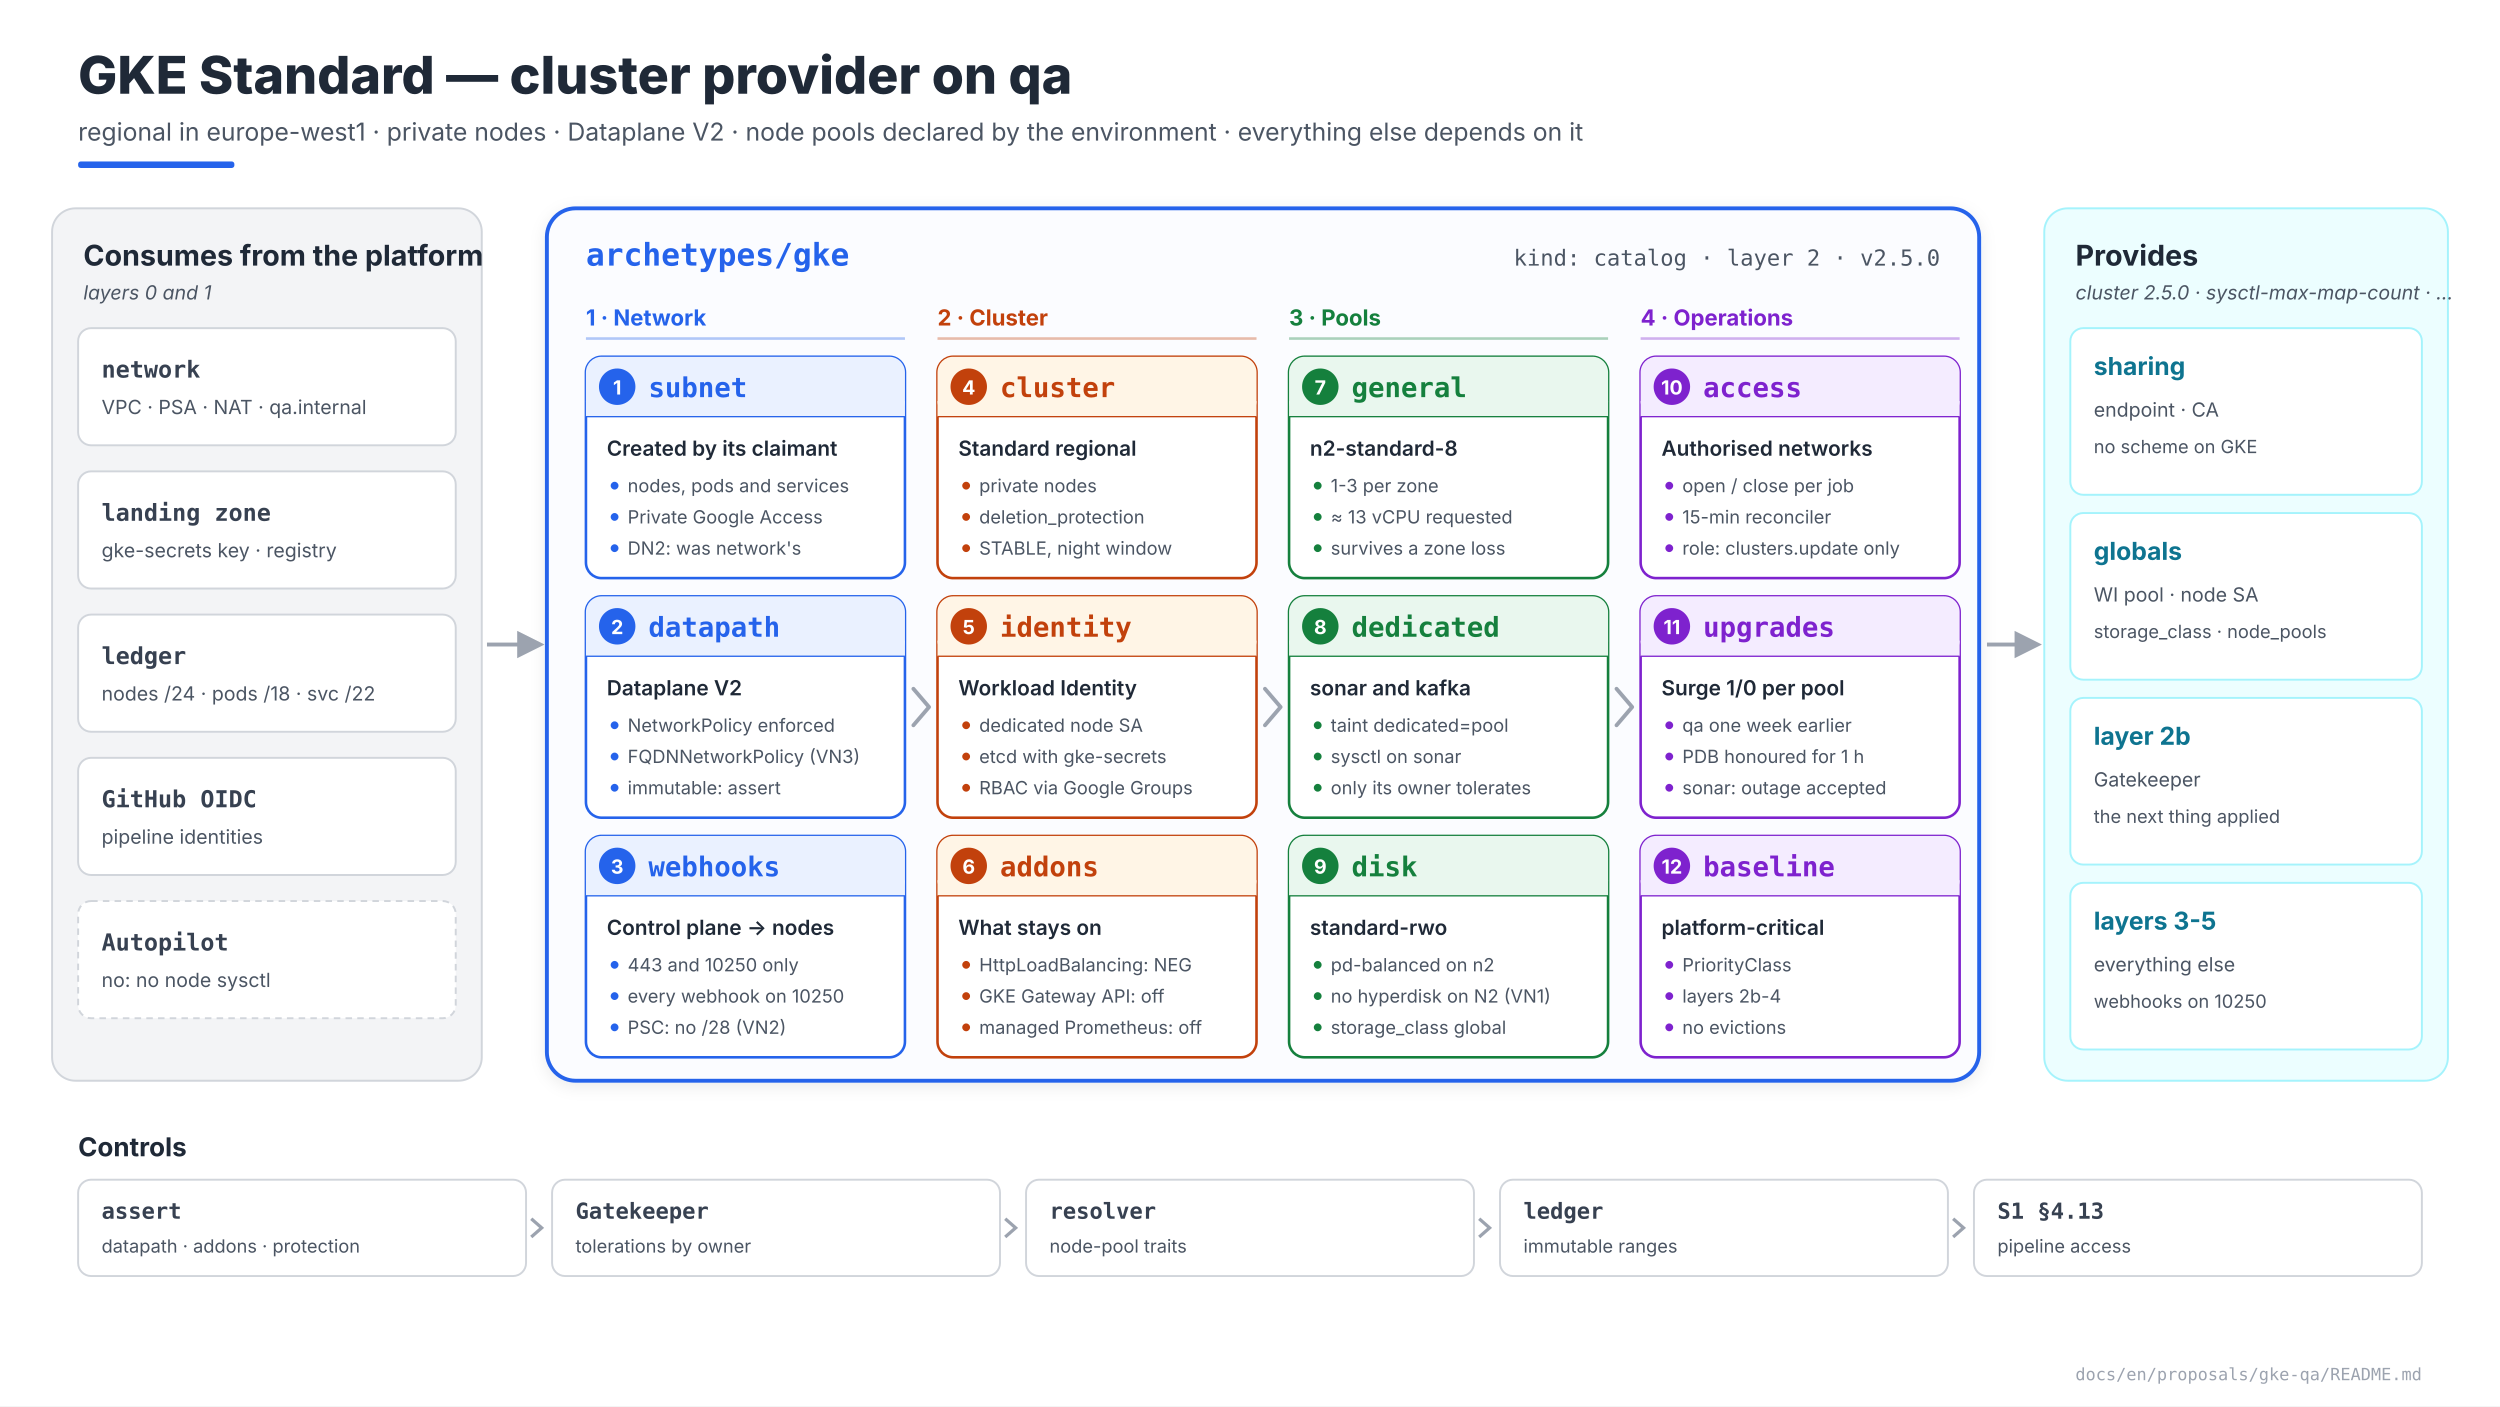
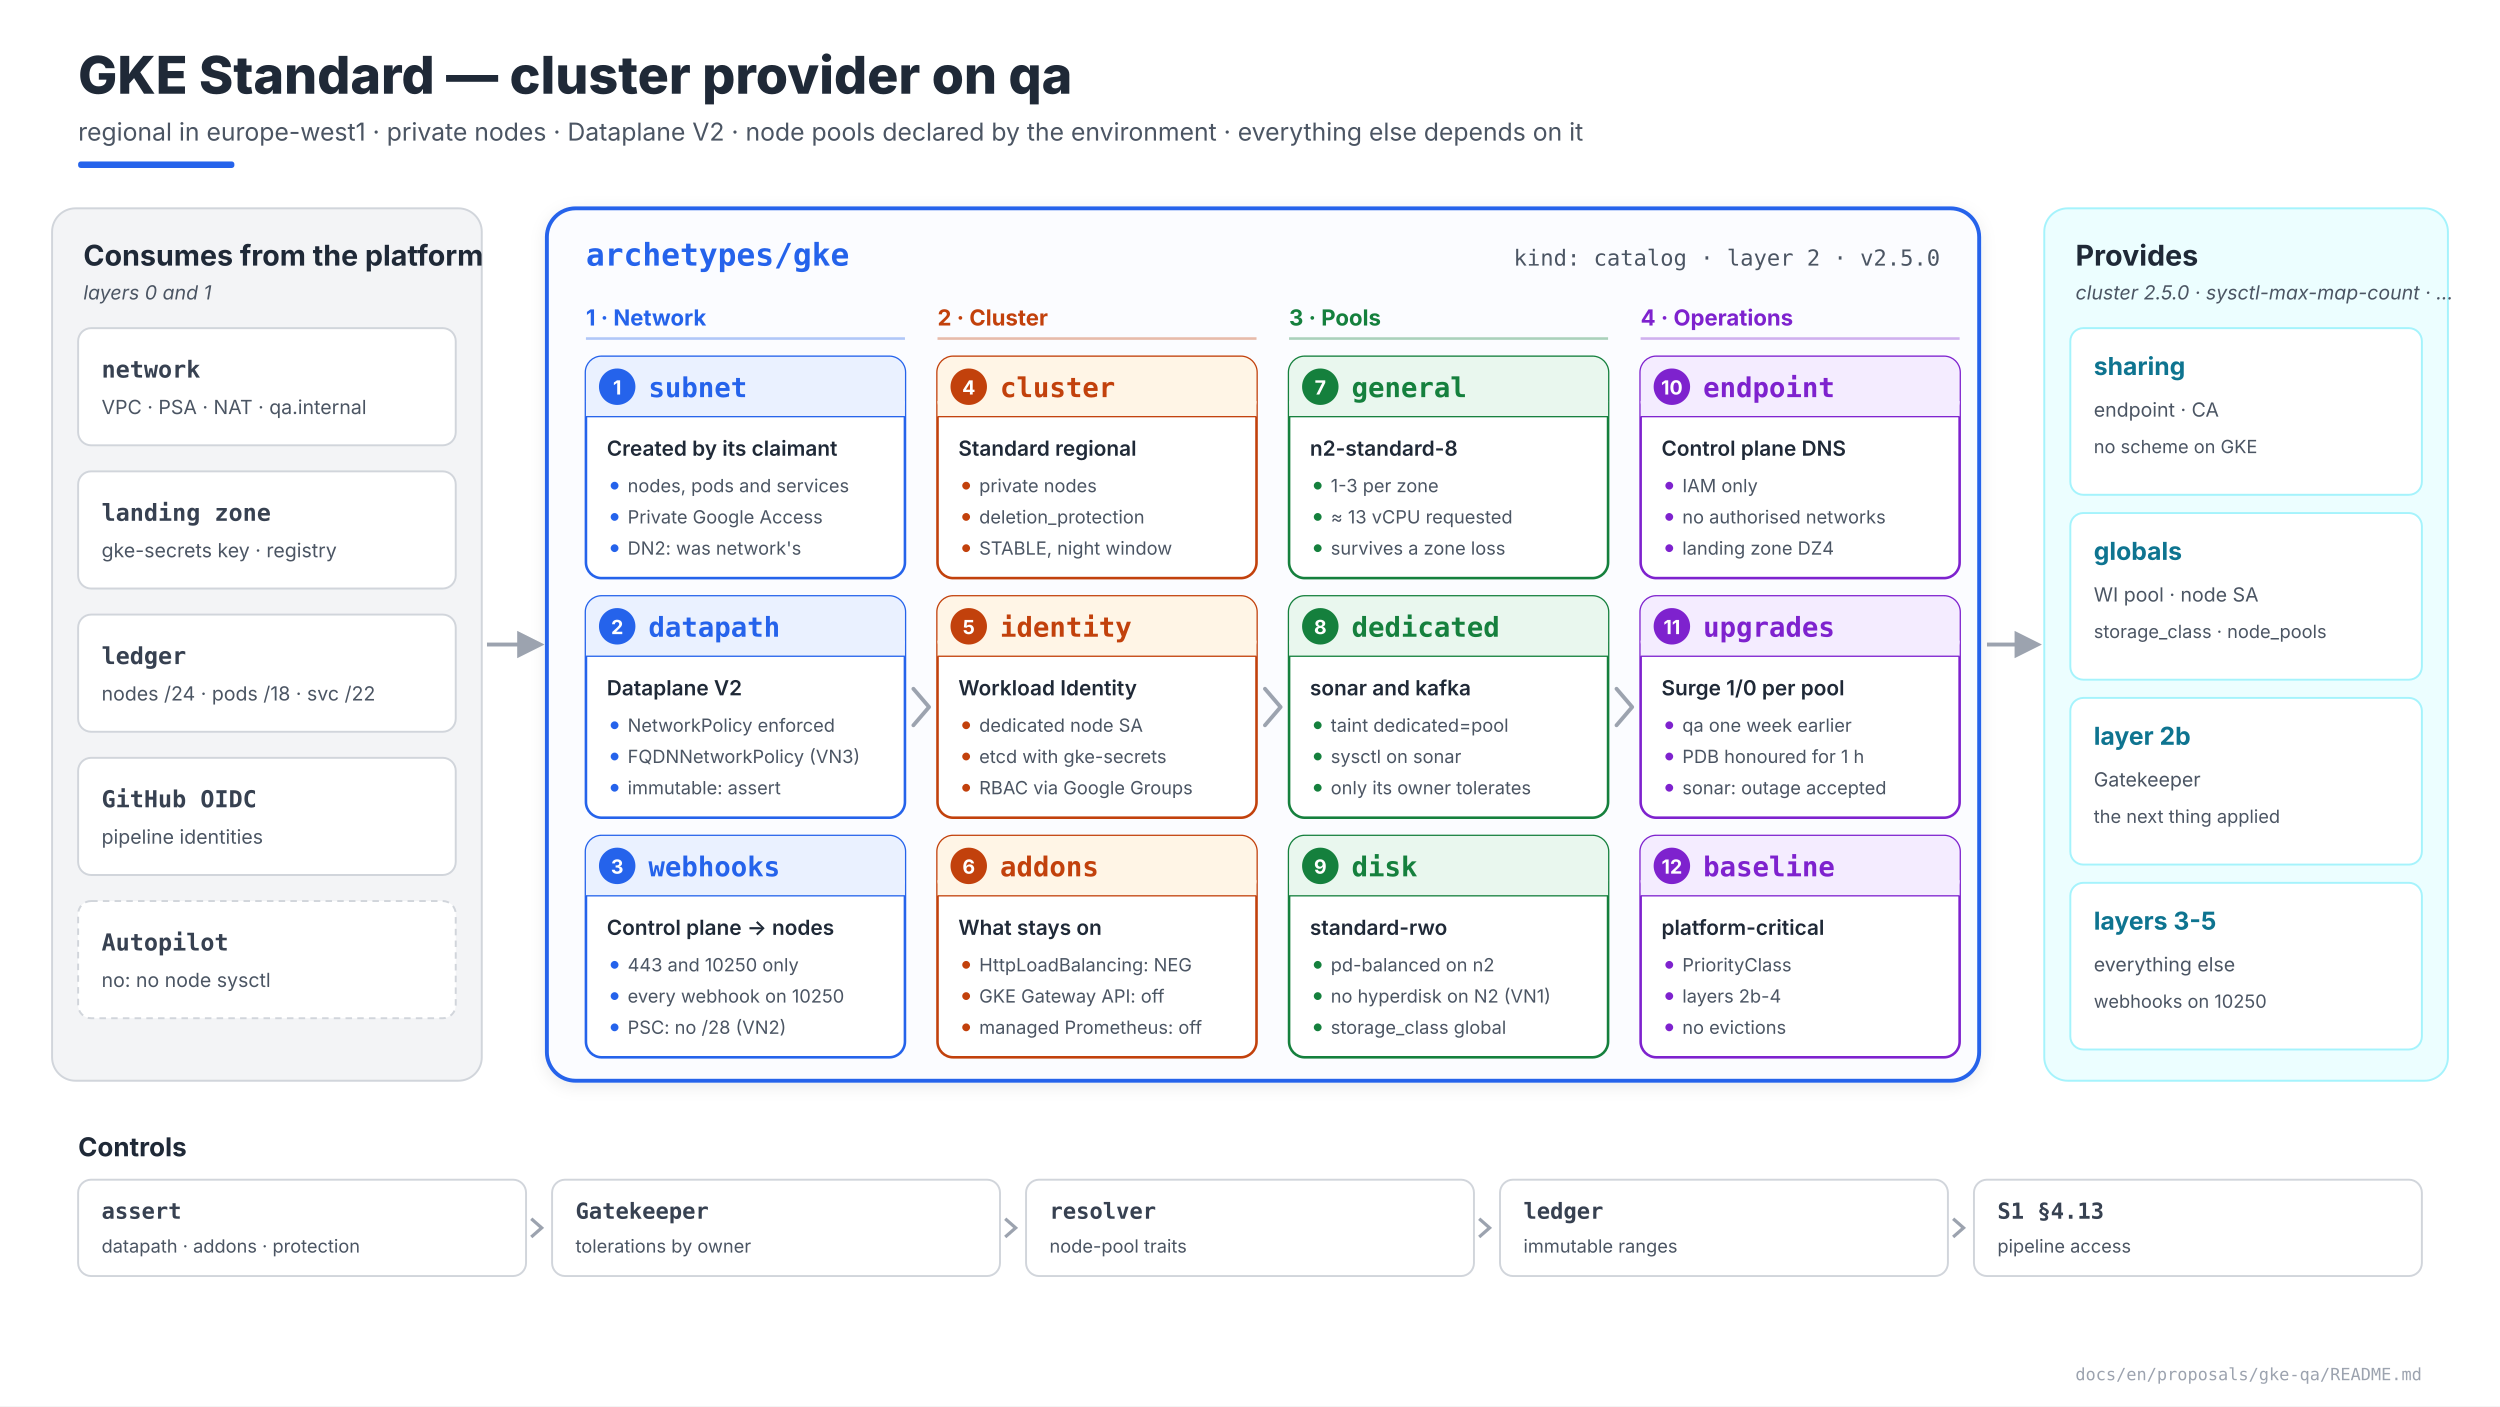
<svg xmlns="http://www.w3.org/2000/svg" viewBox="0 0 1920 1080" width="1920" height="1080" role="img" aria-label="gke archetype: blocks">
  <defs>
    <marker id="ah" viewBox="0 0 10 10" refX="8" refY="5" markerWidth="7" markerHeight="7" orient="auto-start-reverse">
      <path d="M0,0 L10,5 L0,10 z" fill="#9ca3af" />
    </marker>
    <filter id="sh" x="-5%" y="-5%" width="110%" height="115%">
      <feDropShadow dx="0" dy="3" stdDeviation="6" flood-color="#111827" flood-opacity="0.08" />
    </filter>
  </defs>
  <rect width="1920" height="1080" fill="#ffffff" />
  <text x="60" y="72" font-family="'Inter','Segoe UI','Helvetica Neue',Arial,sans-serif" font-size="40" font-weight="800" fill="#1f2937" text-anchor="start">GKE Standard — cluster provider on qa</text>
  <text x="60" y="108" font-family="'Inter','Segoe UI','Helvetica Neue',Arial,sans-serif" font-size="19" font-weight="400" fill="#4b5563" text-anchor="start">regional in europe-west1 · private nodes · Dataplane V2 · node pools declared by the environment · everything else depends on it</text>
  <rect x="60" y="124" width="120" height="5" rx="2" fill="#2563eb" />
  <rect x="40" y="160" width="330" height="670" rx="18" fill="#f3f4f6" stroke="#d1d5db" stroke-width="1.5" />
  <text x="64" y="204" font-family="'Inter','Segoe UI','Helvetica Neue',Arial,sans-serif" font-size="22" font-weight="700" fill="#1f2937" text-anchor="start">Consumes from the platform</text>
  <text x="64" y="230" font-family="'Inter','Segoe UI','Helvetica Neue',Arial,sans-serif" font-size="15" font-weight="400" fill="#4b5563" text-anchor="start" font-style="italic">layers 0 and 1</text>
  <rect x="60" y="252" width="290" height="90" rx="10" fill="#ffffff" stroke="#d1d5db" stroke-width="1.5" />
  <text x="78" y="290" font-family="'JetBrains Mono','SFMono-Regular',Consolas,monospace" font-size="18" font-weight="700" fill="#374151" text-anchor="start">network</text>
  <text x="78" y="318" font-family="'Inter','Segoe UI','Helvetica Neue',Arial,sans-serif" font-size="15" font-weight="400" fill="#4b5563" text-anchor="start">VPC · PSA · NAT · qa.internal</text>
  <rect x="60" y="362" width="290" height="90" rx="10" fill="#ffffff" stroke="#d1d5db" stroke-width="1.5" />
  <text x="78" y="400" font-family="'JetBrains Mono','SFMono-Regular',Consolas,monospace" font-size="18" font-weight="700" fill="#374151" text-anchor="start">landing zone</text>
  <text x="78" y="428" font-family="'Inter','Segoe UI','Helvetica Neue',Arial,sans-serif" font-size="15" font-weight="400" fill="#4b5563" text-anchor="start">gke-secrets key · registry</text>
  <rect x="60" y="472" width="290" height="90" rx="10" fill="#ffffff" stroke="#d1d5db" stroke-width="1.5" />
  <text x="78" y="510" font-family="'JetBrains Mono','SFMono-Regular',Consolas,monospace" font-size="18" font-weight="700" fill="#374151" text-anchor="start">ledger</text>
  <text x="78" y="538" font-family="'Inter','Segoe UI','Helvetica Neue',Arial,sans-serif" font-size="15" font-weight="400" fill="#4b5563" text-anchor="start">nodes /24 · pods /18 · svc /22</text>
  <rect x="60" y="582" width="290" height="90" rx="10" fill="#ffffff" stroke="#d1d5db" stroke-width="1.5" />
  <text x="78" y="620" font-family="'JetBrains Mono','SFMono-Regular',Consolas,monospace" font-size="18" font-weight="700" fill="#374151" text-anchor="start">GitHub OIDC</text>
  <text x="78" y="648" font-family="'Inter','Segoe UI','Helvetica Neue',Arial,sans-serif" font-size="15" font-weight="400" fill="#4b5563" text-anchor="start">pipeline identities</text>
  <rect x="60" y="692" width="290" height="90" rx="10" fill="#ffffff" stroke="#d1d5db" stroke-width="1.5" stroke-dasharray="5 4" />
  <text x="78" y="730" font-family="'JetBrains Mono','SFMono-Regular',Consolas,monospace" font-size="18" font-weight="700" fill="#374151" text-anchor="start">Autopilot</text>
  <text x="78" y="758" font-family="'Inter','Segoe UI','Helvetica Neue',Arial,sans-serif" font-size="15" font-weight="400" fill="#4b5563" text-anchor="start">no: no node sysctl</text>
  <g filter="url(#sh)">
    <rect x="420" y="160" width="1100" height="670" rx="22" fill="#fbfcff" stroke="#2563eb" stroke-width="3" />
  </g>
  <text x="450" y="204" font-family="'JetBrains Mono','SFMono-Regular',Consolas,monospace" font-size="24" font-weight="800" fill="#2563eb" text-anchor="start">archetypes/gke</text>
  <text x="1490" y="204" font-family="'JetBrains Mono','SFMono-Regular',Consolas,monospace" font-size="17" font-weight="500" fill="#4b5563" text-anchor="end">kind: catalog · layer 2 · v2.5.0</text>
  <text x="450" y="250" font-family="'Inter','Segoe UI','Helvetica Neue',Arial,sans-serif" font-size="17" font-weight="700" fill="#2563eb" text-anchor="start">1 · Network</text>
  <line x1="450" y1="260" x2="695" y2="260" stroke="#2563eb" stroke-width="2" opacity="0.35" />
  <text x="720" y="250" font-family="'Inter','Segoe UI','Helvetica Neue',Arial,sans-serif" font-size="17" font-weight="700" fill="#c2410c" text-anchor="start">2 · Cluster</text>
  <line x1="720" y1="260" x2="965" y2="260" stroke="#c2410c" stroke-width="2" opacity="0.35" />
  <text x="990" y="250" font-family="'Inter','Segoe UI','Helvetica Neue',Arial,sans-serif" font-size="17" font-weight="700" fill="#15803d" text-anchor="start">3 · Pools</text>
  <line x1="990" y1="260" x2="1235" y2="260" stroke="#15803d" stroke-width="2" opacity="0.35" />
  <text x="1260" y="250" font-family="'Inter','Segoe UI','Helvetica Neue',Arial,sans-serif" font-size="17" font-weight="700" fill="#7e22ce" text-anchor="start">4 · Operations</text>
  <line x1="1260" y1="260" x2="1505" y2="260" stroke="#7e22ce" stroke-width="2" opacity="0.35" />
  <rect x="450" y="274" width="245" height="170" rx="12" fill="#ffffff" stroke="#2563eb" stroke-width="2" />
  <rect x="450" y="274" width="245" height="46" rx="12" fill="#eaf1ff" />
  <rect x="450" y="308" width="245" height="12" fill="#eaf1ff" />
  <line x1="450" y1="320" x2="695" y2="320" stroke="#2563eb" stroke-width="1" />
  <circle cx="474" cy="297" r="14" fill="#2563eb" />
  <text x="474" y="303" font-family="'Inter','Segoe UI','Helvetica Neue',Arial,sans-serif" font-size="15" font-weight="700" fill="#ffffff" text-anchor="middle">1</text>
  <text x="498" y="305" font-family="'JetBrains Mono','SFMono-Regular',Consolas,monospace" font-size="21" font-weight="700" fill="#2563eb" text-anchor="start">subnet</text>
  <text x="466" y="350" font-family="'Inter','Segoe UI','Helvetica Neue',Arial,sans-serif" font-size="16" font-weight="600" fill="#1f2937" text-anchor="start">Created by its claimant</text>
  <circle cx="472" cy="373" r="3" fill="#2563eb" />
  <text x="482" y="378" font-family="'Inter','Segoe UI','Helvetica Neue',Arial,sans-serif" font-size="14" font-weight="400" fill="#4b5563" text-anchor="start">nodes, pods and services</text>
  <circle cx="472" cy="397" r="3" fill="#2563eb" />
  <text x="482" y="402" font-family="'Inter','Segoe UI','Helvetica Neue',Arial,sans-serif" font-size="14" font-weight="400" fill="#4b5563" text-anchor="start">Private Google Access</text>
  <circle cx="472" cy="421" r="3" fill="#2563eb" />
  <text x="482" y="426" font-family="'Inter','Segoe UI','Helvetica Neue',Arial,sans-serif" font-size="14" font-weight="400" fill="#4b5563" text-anchor="start">DN2: was network's</text>
  <rect x="450" y="458" width="245" height="170" rx="12" fill="#ffffff" stroke="#2563eb" stroke-width="2" />
  <rect x="450" y="458" width="245" height="46" rx="12" fill="#eaf1ff" />
  <rect x="450" y="492" width="245" height="12" fill="#eaf1ff" />
  <line x1="450" y1="504" x2="695" y2="504" stroke="#2563eb" stroke-width="1" />
  <circle cx="474" cy="481" r="14" fill="#2563eb" />
  <text x="474" y="487" font-family="'Inter','Segoe UI','Helvetica Neue',Arial,sans-serif" font-size="15" font-weight="700" fill="#ffffff" text-anchor="middle">2</text>
  <text x="498" y="489" font-family="'JetBrains Mono','SFMono-Regular',Consolas,monospace" font-size="21" font-weight="700" fill="#2563eb" text-anchor="start">datapath</text>
  <text x="466" y="534" font-family="'Inter','Segoe UI','Helvetica Neue',Arial,sans-serif" font-size="16" font-weight="600" fill="#1f2937" text-anchor="start">Dataplane V2</text>
  <circle cx="472" cy="557" r="3" fill="#2563eb" />
  <text x="482" y="562" font-family="'Inter','Segoe UI','Helvetica Neue',Arial,sans-serif" font-size="14" font-weight="400" fill="#4b5563" text-anchor="start">NetworkPolicy enforced</text>
  <circle cx="472" cy="581" r="3" fill="#2563eb" />
  <text x="482" y="586" font-family="'Inter','Segoe UI','Helvetica Neue',Arial,sans-serif" font-size="14" font-weight="400" fill="#4b5563" text-anchor="start">FQDNNetworkPolicy (VN3)</text>
  <circle cx="472" cy="605" r="3" fill="#2563eb" />
  <text x="482" y="610" font-family="'Inter','Segoe UI','Helvetica Neue',Arial,sans-serif" font-size="14" font-weight="400" fill="#4b5563" text-anchor="start">immutable: assert</text>
  <rect x="450" y="642" width="245" height="170" rx="12" fill="#ffffff" stroke="#2563eb" stroke-width="2" />
  <rect x="450" y="642" width="245" height="46" rx="12" fill="#eaf1ff" />
  <rect x="450" y="676" width="245" height="12" fill="#eaf1ff" />
  <line x1="450" y1="688" x2="695" y2="688" stroke="#2563eb" stroke-width="1" />
  <circle cx="474" cy="665" r="14" fill="#2563eb" />
  <text x="474" y="671" font-family="'Inter','Segoe UI','Helvetica Neue',Arial,sans-serif" font-size="15" font-weight="700" fill="#ffffff" text-anchor="middle">3</text>
  <text x="498" y="673" font-family="'JetBrains Mono','SFMono-Regular',Consolas,monospace" font-size="21" font-weight="700" fill="#2563eb" text-anchor="start">webhooks</text>
  <text x="466" y="718" font-family="'Inter','Segoe UI','Helvetica Neue',Arial,sans-serif" font-size="16" font-weight="600" fill="#1f2937" text-anchor="start">Control plane → nodes</text>
  <circle cx="472" cy="741" r="3" fill="#2563eb" />
  <text x="482" y="746" font-family="'Inter','Segoe UI','Helvetica Neue',Arial,sans-serif" font-size="14" font-weight="400" fill="#4b5563" text-anchor="start">443 and 10250 only</text>
  <circle cx="472" cy="765" r="3" fill="#2563eb" />
  <text x="482" y="770" font-family="'Inter','Segoe UI','Helvetica Neue',Arial,sans-serif" font-size="14" font-weight="400" fill="#4b5563" text-anchor="start">every webhook on 10250</text>
  <circle cx="472" cy="789" r="3" fill="#2563eb" />
  <text x="482" y="794" font-family="'Inter','Segoe UI','Helvetica Neue',Arial,sans-serif" font-size="14" font-weight="400" fill="#4b5563" text-anchor="start">PSC: no /28 (VN2)</text>
  <rect x="720" y="274" width="245" height="170" rx="12" fill="#ffffff" stroke="#c2410c" stroke-width="2" />
  <rect x="720" y="274" width="245" height="46" rx="12" fill="#fff5e6" />
  <rect x="720" y="308" width="245" height="12" fill="#fff5e6" />
  <line x1="720" y1="320" x2="965" y2="320" stroke="#c2410c" stroke-width="1" />
  <circle cx="744" cy="297" r="14" fill="#c2410c" />
  <text x="744" y="303" font-family="'Inter','Segoe UI','Helvetica Neue',Arial,sans-serif" font-size="15" font-weight="700" fill="#ffffff" text-anchor="middle">4</text>
  <text x="768" y="305" font-family="'JetBrains Mono','SFMono-Regular',Consolas,monospace" font-size="21" font-weight="700" fill="#c2410c" text-anchor="start">cluster</text>
  <text x="736" y="350" font-family="'Inter','Segoe UI','Helvetica Neue',Arial,sans-serif" font-size="16" font-weight="600" fill="#1f2937" text-anchor="start">Standard regional</text>
  <circle cx="742" cy="373" r="3" fill="#c2410c" />
  <text x="752" y="378" font-family="'Inter','Segoe UI','Helvetica Neue',Arial,sans-serif" font-size="14" font-weight="400" fill="#4b5563" text-anchor="start">private nodes</text>
  <circle cx="742" cy="397" r="3" fill="#c2410c" />
  <text x="752" y="402" font-family="'Inter','Segoe UI','Helvetica Neue',Arial,sans-serif" font-size="14" font-weight="400" fill="#4b5563" text-anchor="start">deletion_protection</text>
  <circle cx="742" cy="421" r="3" fill="#c2410c" />
  <text x="752" y="426" font-family="'Inter','Segoe UI','Helvetica Neue',Arial,sans-serif" font-size="14" font-weight="400" fill="#4b5563" text-anchor="start">STABLE, night window</text>
  <rect x="720" y="458" width="245" height="170" rx="12" fill="#ffffff" stroke="#c2410c" stroke-width="2" />
  <rect x="720" y="458" width="245" height="46" rx="12" fill="#fff5e6" />
  <rect x="720" y="492" width="245" height="12" fill="#fff5e6" />
  <line x1="720" y1="504" x2="965" y2="504" stroke="#c2410c" stroke-width="1" />
  <circle cx="744" cy="481" r="14" fill="#c2410c" />
  <text x="744" y="487" font-family="'Inter','Segoe UI','Helvetica Neue',Arial,sans-serif" font-size="15" font-weight="700" fill="#ffffff" text-anchor="middle">5</text>
  <text x="768" y="489" font-family="'JetBrains Mono','SFMono-Regular',Consolas,monospace" font-size="21" font-weight="700" fill="#c2410c" text-anchor="start">identity</text>
  <text x="736" y="534" font-family="'Inter','Segoe UI','Helvetica Neue',Arial,sans-serif" font-size="16" font-weight="600" fill="#1f2937" text-anchor="start">Workload Identity</text>
  <circle cx="742" cy="557" r="3" fill="#c2410c" />
  <text x="752" y="562" font-family="'Inter','Segoe UI','Helvetica Neue',Arial,sans-serif" font-size="14" font-weight="400" fill="#4b5563" text-anchor="start">dedicated node SA</text>
  <circle cx="742" cy="581" r="3" fill="#c2410c" />
  <text x="752" y="586" font-family="'Inter','Segoe UI','Helvetica Neue',Arial,sans-serif" font-size="14" font-weight="400" fill="#4b5563" text-anchor="start">etcd with gke-secrets</text>
  <circle cx="742" cy="605" r="3" fill="#c2410c" />
  <text x="752" y="610" font-family="'Inter','Segoe UI','Helvetica Neue',Arial,sans-serif" font-size="14" font-weight="400" fill="#4b5563" text-anchor="start">RBAC via Google Groups</text>
  <rect x="720" y="642" width="245" height="170" rx="12" fill="#ffffff" stroke="#c2410c" stroke-width="2" />
  <rect x="720" y="642" width="245" height="46" rx="12" fill="#fff5e6" />
  <rect x="720" y="676" width="245" height="12" fill="#fff5e6" />
  <line x1="720" y1="688" x2="965" y2="688" stroke="#c2410c" stroke-width="1" />
  <circle cx="744" cy="665" r="14" fill="#c2410c" />
  <text x="744" y="671" font-family="'Inter','Segoe UI','Helvetica Neue',Arial,sans-serif" font-size="15" font-weight="700" fill="#ffffff" text-anchor="middle">6</text>
  <text x="768" y="673" font-family="'JetBrains Mono','SFMono-Regular',Consolas,monospace" font-size="21" font-weight="700" fill="#c2410c" text-anchor="start">addons</text>
  <text x="736" y="718" font-family="'Inter','Segoe UI','Helvetica Neue',Arial,sans-serif" font-size="16" font-weight="600" fill="#1f2937" text-anchor="start">What stays on</text>
  <circle cx="742" cy="741" r="3" fill="#c2410c" />
  <text x="752" y="746" font-family="'Inter','Segoe UI','Helvetica Neue',Arial,sans-serif" font-size="14" font-weight="400" fill="#4b5563" text-anchor="start">HttpLoadBalancing: NEG</text>
  <circle cx="742" cy="765" r="3" fill="#c2410c" />
  <text x="752" y="770" font-family="'Inter','Segoe UI','Helvetica Neue',Arial,sans-serif" font-size="14" font-weight="400" fill="#4b5563" text-anchor="start">GKE Gateway API: off</text>
  <circle cx="742" cy="789" r="3" fill="#c2410c" />
  <text x="752" y="794" font-family="'Inter','Segoe UI','Helvetica Neue',Arial,sans-serif" font-size="14" font-weight="400" fill="#4b5563" text-anchor="start">managed Prometheus: off</text>
  <rect x="990" y="274" width="245" height="170" rx="12" fill="#ffffff" stroke="#15803d" stroke-width="2" />
  <rect x="990" y="274" width="245" height="46" rx="12" fill="#e9f7ee" />
  <rect x="990" y="308" width="245" height="12" fill="#e9f7ee" />
  <line x1="990" y1="320" x2="1235" y2="320" stroke="#15803d" stroke-width="1" />
  <circle cx="1014" cy="297" r="14" fill="#15803d" />
  <text x="1014" y="303" font-family="'Inter','Segoe UI','Helvetica Neue',Arial,sans-serif" font-size="15" font-weight="700" fill="#ffffff" text-anchor="middle">7</text>
  <text x="1038" y="305" font-family="'JetBrains Mono','SFMono-Regular',Consolas,monospace" font-size="21" font-weight="700" fill="#15803d" text-anchor="start">general</text>
  <text x="1006" y="350" font-family="'Inter','Segoe UI','Helvetica Neue',Arial,sans-serif" font-size="16" font-weight="600" fill="#1f2937" text-anchor="start">n2-standard-8</text>
  <circle cx="1012" cy="373" r="3" fill="#15803d" />
  <text x="1022" y="378" font-family="'Inter','Segoe UI','Helvetica Neue',Arial,sans-serif" font-size="14" font-weight="400" fill="#4b5563" text-anchor="start">1-3 per zone</text>
  <circle cx="1012" cy="397" r="3" fill="#15803d" />
  <text x="1022" y="402" font-family="'Inter','Segoe UI','Helvetica Neue',Arial,sans-serif" font-size="14" font-weight="400" fill="#4b5563" text-anchor="start">≈ 13 vCPU requested</text>
  <circle cx="1012" cy="421" r="3" fill="#15803d" />
  <text x="1022" y="426" font-family="'Inter','Segoe UI','Helvetica Neue',Arial,sans-serif" font-size="14" font-weight="400" fill="#4b5563" text-anchor="start">survives a zone loss</text>
  <rect x="990" y="458" width="245" height="170" rx="12" fill="#ffffff" stroke="#15803d" stroke-width="2" />
  <rect x="990" y="458" width="245" height="46" rx="12" fill="#e9f7ee" />
  <rect x="990" y="492" width="245" height="12" fill="#e9f7ee" />
  <line x1="990" y1="504" x2="1235" y2="504" stroke="#15803d" stroke-width="1" />
  <circle cx="1014" cy="481" r="14" fill="#15803d" />
  <text x="1014" y="487" font-family="'Inter','Segoe UI','Helvetica Neue',Arial,sans-serif" font-size="15" font-weight="700" fill="#ffffff" text-anchor="middle">8</text>
  <text x="1038" y="489" font-family="'JetBrains Mono','SFMono-Regular',Consolas,monospace" font-size="21" font-weight="700" fill="#15803d" text-anchor="start">dedicated</text>
  <text x="1006" y="534" font-family="'Inter','Segoe UI','Helvetica Neue',Arial,sans-serif" font-size="16" font-weight="600" fill="#1f2937" text-anchor="start">sonar and kafka</text>
  <circle cx="1012" cy="557" r="3" fill="#15803d" />
  <text x="1022" y="562" font-family="'Inter','Segoe UI','Helvetica Neue',Arial,sans-serif" font-size="14" font-weight="400" fill="#4b5563" text-anchor="start">taint dedicated=pool</text>
  <circle cx="1012" cy="581" r="3" fill="#15803d" />
  <text x="1022" y="586" font-family="'Inter','Segoe UI','Helvetica Neue',Arial,sans-serif" font-size="14" font-weight="400" fill="#4b5563" text-anchor="start">sysctl on sonar</text>
  <circle cx="1012" cy="605" r="3" fill="#15803d" />
  <text x="1022" y="610" font-family="'Inter','Segoe UI','Helvetica Neue',Arial,sans-serif" font-size="14" font-weight="400" fill="#4b5563" text-anchor="start">only its owner tolerates</text>
  <rect x="990" y="642" width="245" height="170" rx="12" fill="#ffffff" stroke="#15803d" stroke-width="2" />
  <rect x="990" y="642" width="245" height="46" rx="12" fill="#e9f7ee" />
  <rect x="990" y="676" width="245" height="12" fill="#e9f7ee" />
  <line x1="990" y1="688" x2="1235" y2="688" stroke="#15803d" stroke-width="1" />
  <circle cx="1014" cy="665" r="14" fill="#15803d" />
  <text x="1014" y="671" font-family="'Inter','Segoe UI','Helvetica Neue',Arial,sans-serif" font-size="15" font-weight="700" fill="#ffffff" text-anchor="middle">9</text>
  <text x="1038" y="673" font-family="'JetBrains Mono','SFMono-Regular',Consolas,monospace" font-size="21" font-weight="700" fill="#15803d" text-anchor="start">disk</text>
  <text x="1006" y="718" font-family="'Inter','Segoe UI','Helvetica Neue',Arial,sans-serif" font-size="16" font-weight="600" fill="#1f2937" text-anchor="start">standard-rwo</text>
  <circle cx="1012" cy="741" r="3" fill="#15803d" />
  <text x="1022" y="746" font-family="'Inter','Segoe UI','Helvetica Neue',Arial,sans-serif" font-size="14" font-weight="400" fill="#4b5563" text-anchor="start">pd-balanced on n2</text>
  <circle cx="1012" cy="765" r="3" fill="#15803d" />
  <text x="1022" y="770" font-family="'Inter','Segoe UI','Helvetica Neue',Arial,sans-serif" font-size="14" font-weight="400" fill="#4b5563" text-anchor="start">no hyperdisk on N2 (VN1)</text>
  <circle cx="1012" cy="789" r="3" fill="#15803d" />
  <text x="1022" y="794" font-family="'Inter','Segoe UI','Helvetica Neue',Arial,sans-serif" font-size="14" font-weight="400" fill="#4b5563" text-anchor="start">storage_class global</text>
  <rect x="1260" y="274" width="245" height="170" rx="12" fill="#ffffff" stroke="#7e22ce" stroke-width="2" />
  <rect x="1260" y="274" width="245" height="46" rx="12" fill="#f4ecff" />
  <rect x="1260" y="308" width="245" height="12" fill="#f4ecff" />
  <line x1="1260" y1="320" x2="1505" y2="320" stroke="#7e22ce" stroke-width="1" />
  <circle cx="1284" cy="297" r="14" fill="#7e22ce" />
  <text x="1284" y="303" font-family="'Inter','Segoe UI','Helvetica Neue',Arial,sans-serif" font-size="15" font-weight="700" fill="#ffffff" text-anchor="middle">10</text>
-   <text x="1308" y="305" font-family="'JetBrains Mono','SFMono-Regular',Consolas,monospace" font-size="21" font-weight="700" fill="#7e22ce" text-anchor="start">access</text>
-   <text x="1276" y="350" font-family="'Inter','Segoe UI','Helvetica Neue',Arial,sans-serif" font-size="16" font-weight="600" fill="#1f2937" text-anchor="start">Authorised networks</text>
+   <text x="1308" y="305" font-family="'JetBrains Mono','SFMono-Regular',Consolas,monospace" font-size="21" font-weight="700" fill="#7e22ce" text-anchor="start">endpoint</text>
+   <text x="1276" y="350" font-family="'Inter','Segoe UI','Helvetica Neue',Arial,sans-serif" font-size="16" font-weight="600" fill="#1f2937" text-anchor="start">Control plane DNS</text>
  <circle cx="1282" cy="373" r="3" fill="#7e22ce" />
-   <text x="1292" y="378" font-family="'Inter','Segoe UI','Helvetica Neue',Arial,sans-serif" font-size="14" font-weight="400" fill="#4b5563" text-anchor="start">open / close per job</text>
+   <text x="1292" y="378" font-family="'Inter','Segoe UI','Helvetica Neue',Arial,sans-serif" font-size="14" font-weight="400" fill="#4b5563" text-anchor="start">IAM only</text>
  <circle cx="1282" cy="397" r="3" fill="#7e22ce" />
-   <text x="1292" y="402" font-family="'Inter','Segoe UI','Helvetica Neue',Arial,sans-serif" font-size="14" font-weight="400" fill="#4b5563" text-anchor="start">15-min reconciler</text>
+   <text x="1292" y="402" font-family="'Inter','Segoe UI','Helvetica Neue',Arial,sans-serif" font-size="14" font-weight="400" fill="#4b5563" text-anchor="start">no authorised networks</text>
  <circle cx="1282" cy="421" r="3" fill="#7e22ce" />
-   <text x="1292" y="426" font-family="'Inter','Segoe UI','Helvetica Neue',Arial,sans-serif" font-size="14" font-weight="400" fill="#4b5563" text-anchor="start">role: clusters.update only</text>
+   <text x="1292" y="426" font-family="'Inter','Segoe UI','Helvetica Neue',Arial,sans-serif" font-size="14" font-weight="400" fill="#4b5563" text-anchor="start">landing zone DZ4</text>
  <rect x="1260" y="458" width="245" height="170" rx="12" fill="#ffffff" stroke="#7e22ce" stroke-width="2" />
  <rect x="1260" y="458" width="245" height="46" rx="12" fill="#f4ecff" />
  <rect x="1260" y="492" width="245" height="12" fill="#f4ecff" />
  <line x1="1260" y1="504" x2="1505" y2="504" stroke="#7e22ce" stroke-width="1" />
  <circle cx="1284" cy="481" r="14" fill="#7e22ce" />
  <text x="1284" y="487" font-family="'Inter','Segoe UI','Helvetica Neue',Arial,sans-serif" font-size="15" font-weight="700" fill="#ffffff" text-anchor="middle">11</text>
  <text x="1308" y="489" font-family="'JetBrains Mono','SFMono-Regular',Consolas,monospace" font-size="21" font-weight="700" fill="#7e22ce" text-anchor="start">upgrades</text>
  <text x="1276" y="534" font-family="'Inter','Segoe UI','Helvetica Neue',Arial,sans-serif" font-size="16" font-weight="600" fill="#1f2937" text-anchor="start">Surge 1/0 per pool</text>
  <circle cx="1282" cy="557" r="3" fill="#7e22ce" />
  <text x="1292" y="562" font-family="'Inter','Segoe UI','Helvetica Neue',Arial,sans-serif" font-size="14" font-weight="400" fill="#4b5563" text-anchor="start">qa one week earlier</text>
  <circle cx="1282" cy="581" r="3" fill="#7e22ce" />
  <text x="1292" y="586" font-family="'Inter','Segoe UI','Helvetica Neue',Arial,sans-serif" font-size="14" font-weight="400" fill="#4b5563" text-anchor="start">PDB honoured for 1 h</text>
  <circle cx="1282" cy="605" r="3" fill="#7e22ce" />
  <text x="1292" y="610" font-family="'Inter','Segoe UI','Helvetica Neue',Arial,sans-serif" font-size="14" font-weight="400" fill="#4b5563" text-anchor="start">sonar: outage accepted</text>
  <rect x="1260" y="642" width="245" height="170" rx="12" fill="#ffffff" stroke="#7e22ce" stroke-width="2" />
  <rect x="1260" y="642" width="245" height="46" rx="12" fill="#f4ecff" />
  <rect x="1260" y="676" width="245" height="12" fill="#f4ecff" />
  <line x1="1260" y1="688" x2="1505" y2="688" stroke="#7e22ce" stroke-width="1" />
  <circle cx="1284" cy="665" r="14" fill="#7e22ce" />
  <text x="1284" y="671" font-family="'Inter','Segoe UI','Helvetica Neue',Arial,sans-serif" font-size="15" font-weight="700" fill="#ffffff" text-anchor="middle">12</text>
  <text x="1308" y="673" font-family="'JetBrains Mono','SFMono-Regular',Consolas,monospace" font-size="21" font-weight="700" fill="#7e22ce" text-anchor="start">baseline</text>
  <text x="1276" y="718" font-family="'Inter','Segoe UI','Helvetica Neue',Arial,sans-serif" font-size="16" font-weight="600" fill="#1f2937" text-anchor="start">platform-critical</text>
  <circle cx="1282" cy="741" r="3" fill="#7e22ce" />
  <text x="1292" y="746" font-family="'Inter','Segoe UI','Helvetica Neue',Arial,sans-serif" font-size="14" font-weight="400" fill="#4b5563" text-anchor="start">PriorityClass</text>
  <circle cx="1282" cy="765" r="3" fill="#7e22ce" />
  <text x="1292" y="770" font-family="'Inter','Segoe UI','Helvetica Neue',Arial,sans-serif" font-size="14" font-weight="400" fill="#4b5563" text-anchor="start">layers 2b-4</text>
  <circle cx="1282" cy="789" r="3" fill="#7e22ce" />
  <text x="1292" y="794" font-family="'Inter','Segoe UI','Helvetica Neue',Arial,sans-serif" font-size="14" font-weight="400" fill="#4b5563" text-anchor="start">no evictions</text>
  <path d="M701.5,529.0 L713.5,543.0 L701.5,557.0" fill="none" stroke="#9ca3af" stroke-width="3" stroke-linecap="round" stroke-linejoin="round" />
  <path d="M971.5,529.0 L983.5,543.0 L971.5,557.0" fill="none" stroke="#9ca3af" stroke-width="3" stroke-linecap="round" stroke-linejoin="round" />
  <path d="M1241.5,529.0 L1253.5,543.0 L1241.5,557.0" fill="none" stroke="#9ca3af" stroke-width="3" stroke-linecap="round" stroke-linejoin="round" />
  <line x1="374" y1="495.0" x2="414" y2="495.0" stroke="#9ca3af" stroke-width="3" marker-end="url(#ah)" />
  <rect x="1570" y="160" width="310" height="670" rx="18" fill="#ecfeff" stroke="#a5f3fc" stroke-width="1.5" />
  <text x="1594" y="204" font-family="'Inter','Segoe UI','Helvetica Neue',Arial,sans-serif" font-size="22" font-weight="700" fill="#1f2937" text-anchor="start">Provides</text>
  <text x="1594" y="230" font-family="'Inter','Segoe UI','Helvetica Neue',Arial,sans-serif" font-size="15" font-weight="400" fill="#4b5563" text-anchor="start" font-style="italic">cluster 2.5.0 · sysctl-max-map-count · …</text>
  <rect x="1590" y="252" width="270" height="128" rx="10" fill="#ffffff" stroke="#a5f3fc" stroke-width="1.5" />
  <text x="1608" y="288" font-family="'Inter','Segoe UI','Helvetica Neue',Arial,sans-serif" font-size="19" font-weight="700" fill="#0e7490" text-anchor="start">sharing</text>
  <text x="1608" y="320" font-family="'Inter','Segoe UI','Helvetica Neue',Arial,sans-serif" font-size="15" font-weight="400" fill="#4b5563" text-anchor="start">endpoint · CA</text>
  <text x="1608" y="348" font-family="'Inter','Segoe UI','Helvetica Neue',Arial,sans-serif" font-size="14" font-weight="400" fill="#4b5563" text-anchor="start">no scheme on GKE</text>
  <rect x="1590" y="394" width="270" height="128" rx="10" fill="#ffffff" stroke="#a5f3fc" stroke-width="1.5" />
  <text x="1608" y="430" font-family="'Inter','Segoe UI','Helvetica Neue',Arial,sans-serif" font-size="19" font-weight="700" fill="#0e7490" text-anchor="start">globals</text>
  <text x="1608" y="462" font-family="'Inter','Segoe UI','Helvetica Neue',Arial,sans-serif" font-size="15" font-weight="400" fill="#4b5563" text-anchor="start">WI pool · node SA</text>
  <text x="1608" y="490" font-family="'Inter','Segoe UI','Helvetica Neue',Arial,sans-serif" font-size="14" font-weight="400" fill="#4b5563" text-anchor="start">storage_class · node_pools</text>
  <rect x="1590" y="536" width="270" height="128" rx="10" fill="#ffffff" stroke="#a5f3fc" stroke-width="1.5" />
  <text x="1608" y="572" font-family="'Inter','Segoe UI','Helvetica Neue',Arial,sans-serif" font-size="19" font-weight="700" fill="#0e7490" text-anchor="start">layer 2b</text>
  <text x="1608" y="604" font-family="'Inter','Segoe UI','Helvetica Neue',Arial,sans-serif" font-size="15" font-weight="400" fill="#4b5563" text-anchor="start">Gatekeeper</text>
  <text x="1608" y="632" font-family="'Inter','Segoe UI','Helvetica Neue',Arial,sans-serif" font-size="14" font-weight="400" fill="#4b5563" text-anchor="start">the next thing applied</text>
  <rect x="1590" y="678" width="270" height="128" rx="10" fill="#ffffff" stroke="#a5f3fc" stroke-width="1.5" />
  <text x="1608" y="714" font-family="'Inter','Segoe UI','Helvetica Neue',Arial,sans-serif" font-size="19" font-weight="700" fill="#0e7490" text-anchor="start">layers 3-5</text>
  <text x="1608" y="746" font-family="'Inter','Segoe UI','Helvetica Neue',Arial,sans-serif" font-size="15" font-weight="400" fill="#4b5563" text-anchor="start">everything else</text>
  <text x="1608" y="774" font-family="'Inter','Segoe UI','Helvetica Neue',Arial,sans-serif" font-size="14" font-weight="400" fill="#4b5563" text-anchor="start">webhooks on 10250</text>
  <line x1="1526" y1="495.0" x2="1564" y2="495.0" stroke="#9ca3af" stroke-width="3" marker-end="url(#ah)" />
  <text x="60" y="888" font-family="'Inter','Segoe UI','Helvetica Neue',Arial,sans-serif" font-size="20" font-weight="700" fill="#1f2937" text-anchor="start">Controls</text>
  <rect x="60" y="906" width="344" height="74" rx="10" fill="#ffffff" stroke="#d1d5db" stroke-width="1.5" />
  <text x="78" y="936" font-family="'JetBrains Mono','SFMono-Regular',Consolas,monospace" font-size="17" font-weight="700" fill="#374151" text-anchor="start">assert</text>
  <text x="78" y="962" font-family="'Inter','Segoe UI','Helvetica Neue',Arial,sans-serif" font-size="14" font-weight="400" fill="#4b5563" text-anchor="start">datapath · addons · protection</text>
  <path d="M408,936 l8,7 l-8,7" fill="none" stroke="#9ca3af" stroke-width="2.5" />
  <rect x="424" y="906" width="344" height="74" rx="10" fill="#ffffff" stroke="#d1d5db" stroke-width="1.5" />
  <text x="442" y="936" font-family="'JetBrains Mono','SFMono-Regular',Consolas,monospace" font-size="17" font-weight="700" fill="#374151" text-anchor="start">Gatekeeper</text>
  <text x="442" y="962" font-family="'Inter','Segoe UI','Helvetica Neue',Arial,sans-serif" font-size="14" font-weight="400" fill="#4b5563" text-anchor="start">tolerations by owner</text>
  <path d="M772,936 l8,7 l-8,7" fill="none" stroke="#9ca3af" stroke-width="2.5" />
  <rect x="788" y="906" width="344" height="74" rx="10" fill="#ffffff" stroke="#d1d5db" stroke-width="1.5" />
  <text x="806" y="936" font-family="'JetBrains Mono','SFMono-Regular',Consolas,monospace" font-size="17" font-weight="700" fill="#374151" text-anchor="start">resolver</text>
  <text x="806" y="962" font-family="'Inter','Segoe UI','Helvetica Neue',Arial,sans-serif" font-size="14" font-weight="400" fill="#4b5563" text-anchor="start">node-pool traits</text>
  <path d="M1136,936 l8,7 l-8,7" fill="none" stroke="#9ca3af" stroke-width="2.5" />
  <rect x="1152" y="906" width="344" height="74" rx="10" fill="#ffffff" stroke="#d1d5db" stroke-width="1.5" />
  <text x="1170" y="936" font-family="'JetBrains Mono','SFMono-Regular',Consolas,monospace" font-size="17" font-weight="700" fill="#374151" text-anchor="start">ledger</text>
  <text x="1170" y="962" font-family="'Inter','Segoe UI','Helvetica Neue',Arial,sans-serif" font-size="14" font-weight="400" fill="#4b5563" text-anchor="start">immutable ranges</text>
  <path d="M1500,936 l8,7 l-8,7" fill="none" stroke="#9ca3af" stroke-width="2.5" />
  <rect x="1516" y="906" width="344" height="74" rx="10" fill="#ffffff" stroke="#d1d5db" stroke-width="1.5" />
  <text x="1534" y="936" font-family="'JetBrains Mono','SFMono-Regular',Consolas,monospace" font-size="17" font-weight="700" fill="#374151" text-anchor="start">S1 §4.13</text>
  <text x="1534" y="962" font-family="'Inter','Segoe UI','Helvetica Neue',Arial,sans-serif" font-size="14" font-weight="400" fill="#4b5563" text-anchor="start">pipeline access</text>
  <text x="1860" y="1060" font-family="'JetBrains Mono','SFMono-Regular',Consolas,monospace" font-size="13" font-weight="400" fill="#9ca3af" text-anchor="end">docs/en/proposals/gke-qa/README.md</text>
</svg>
